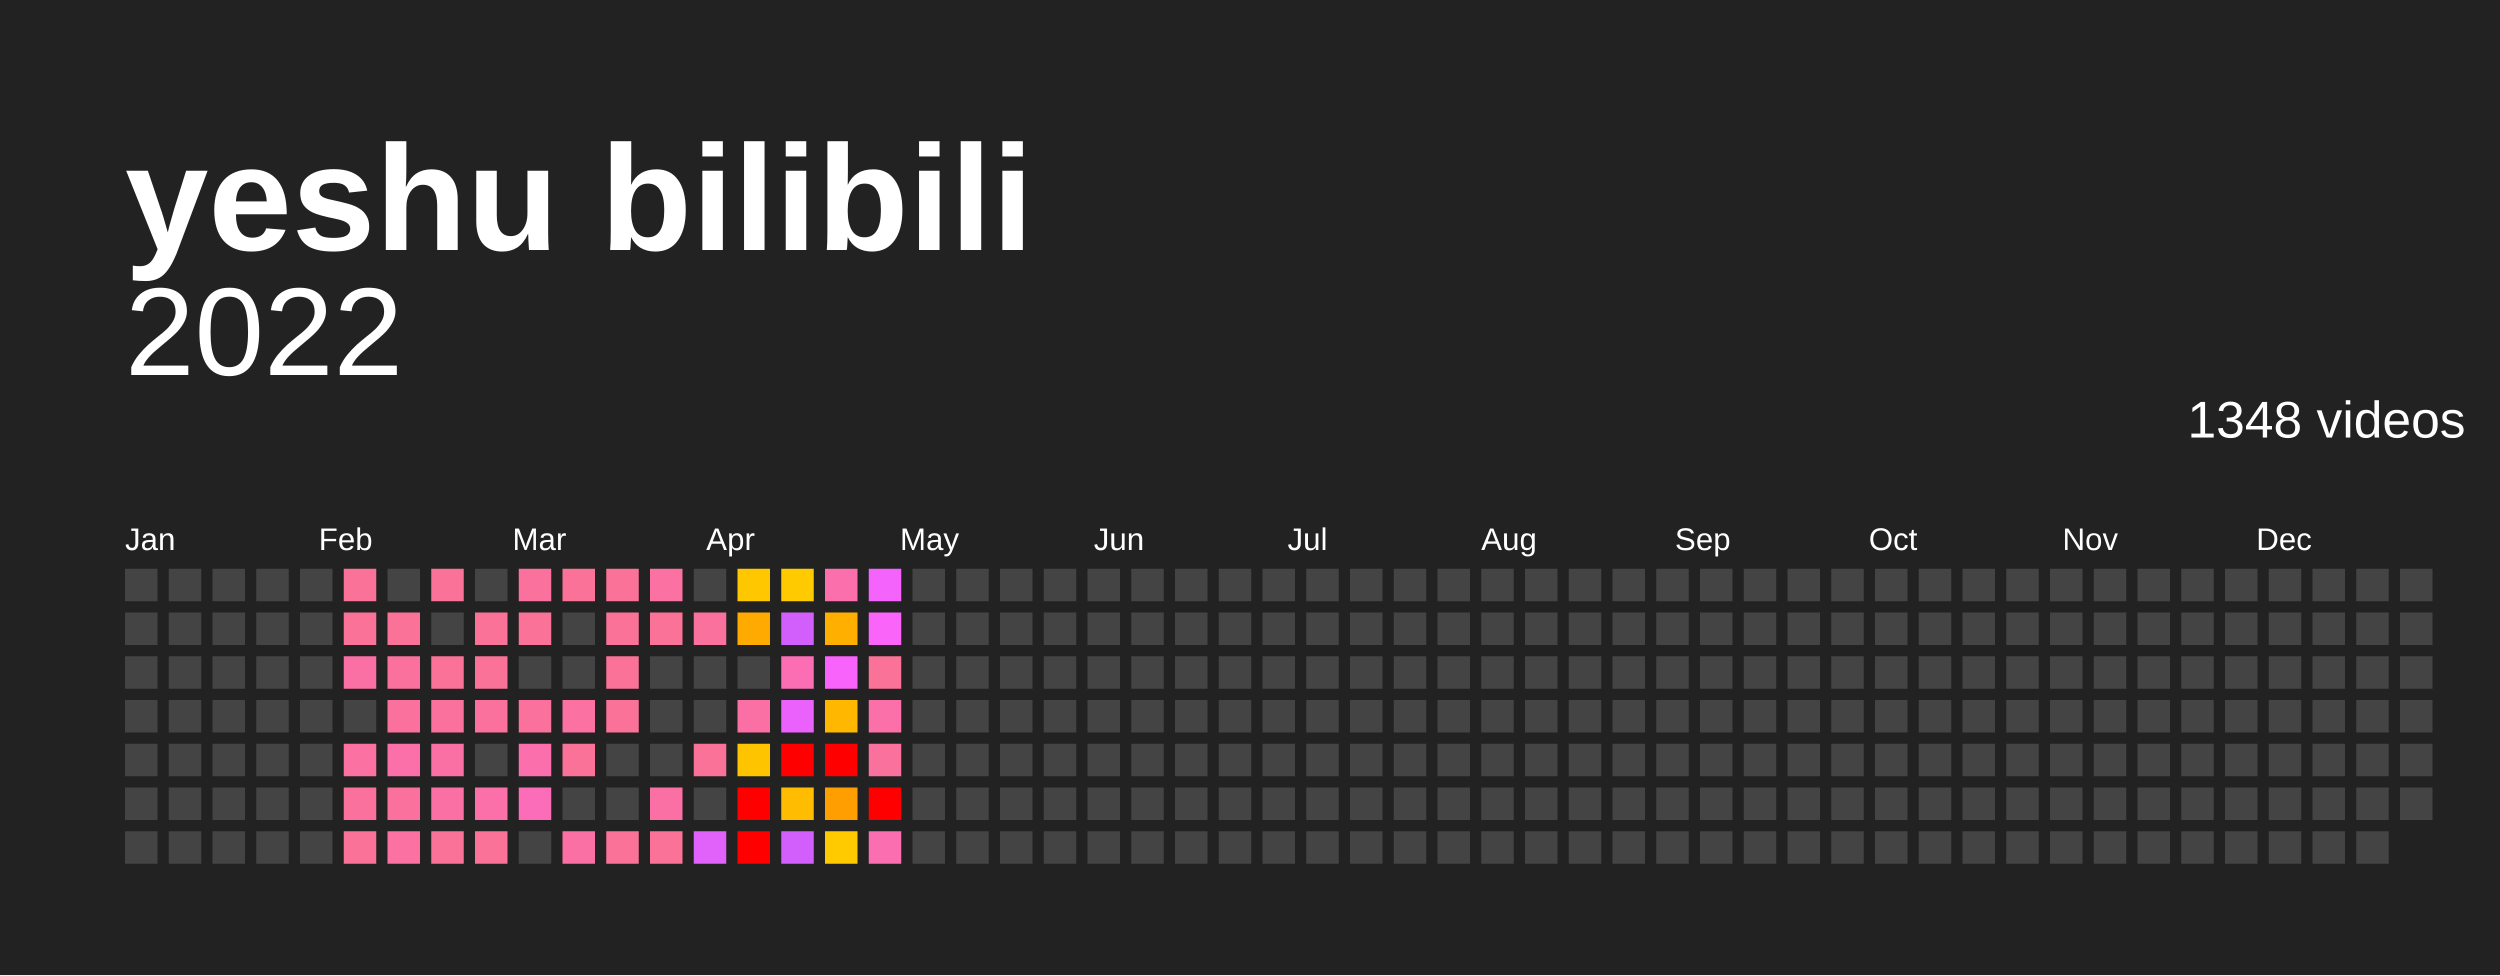
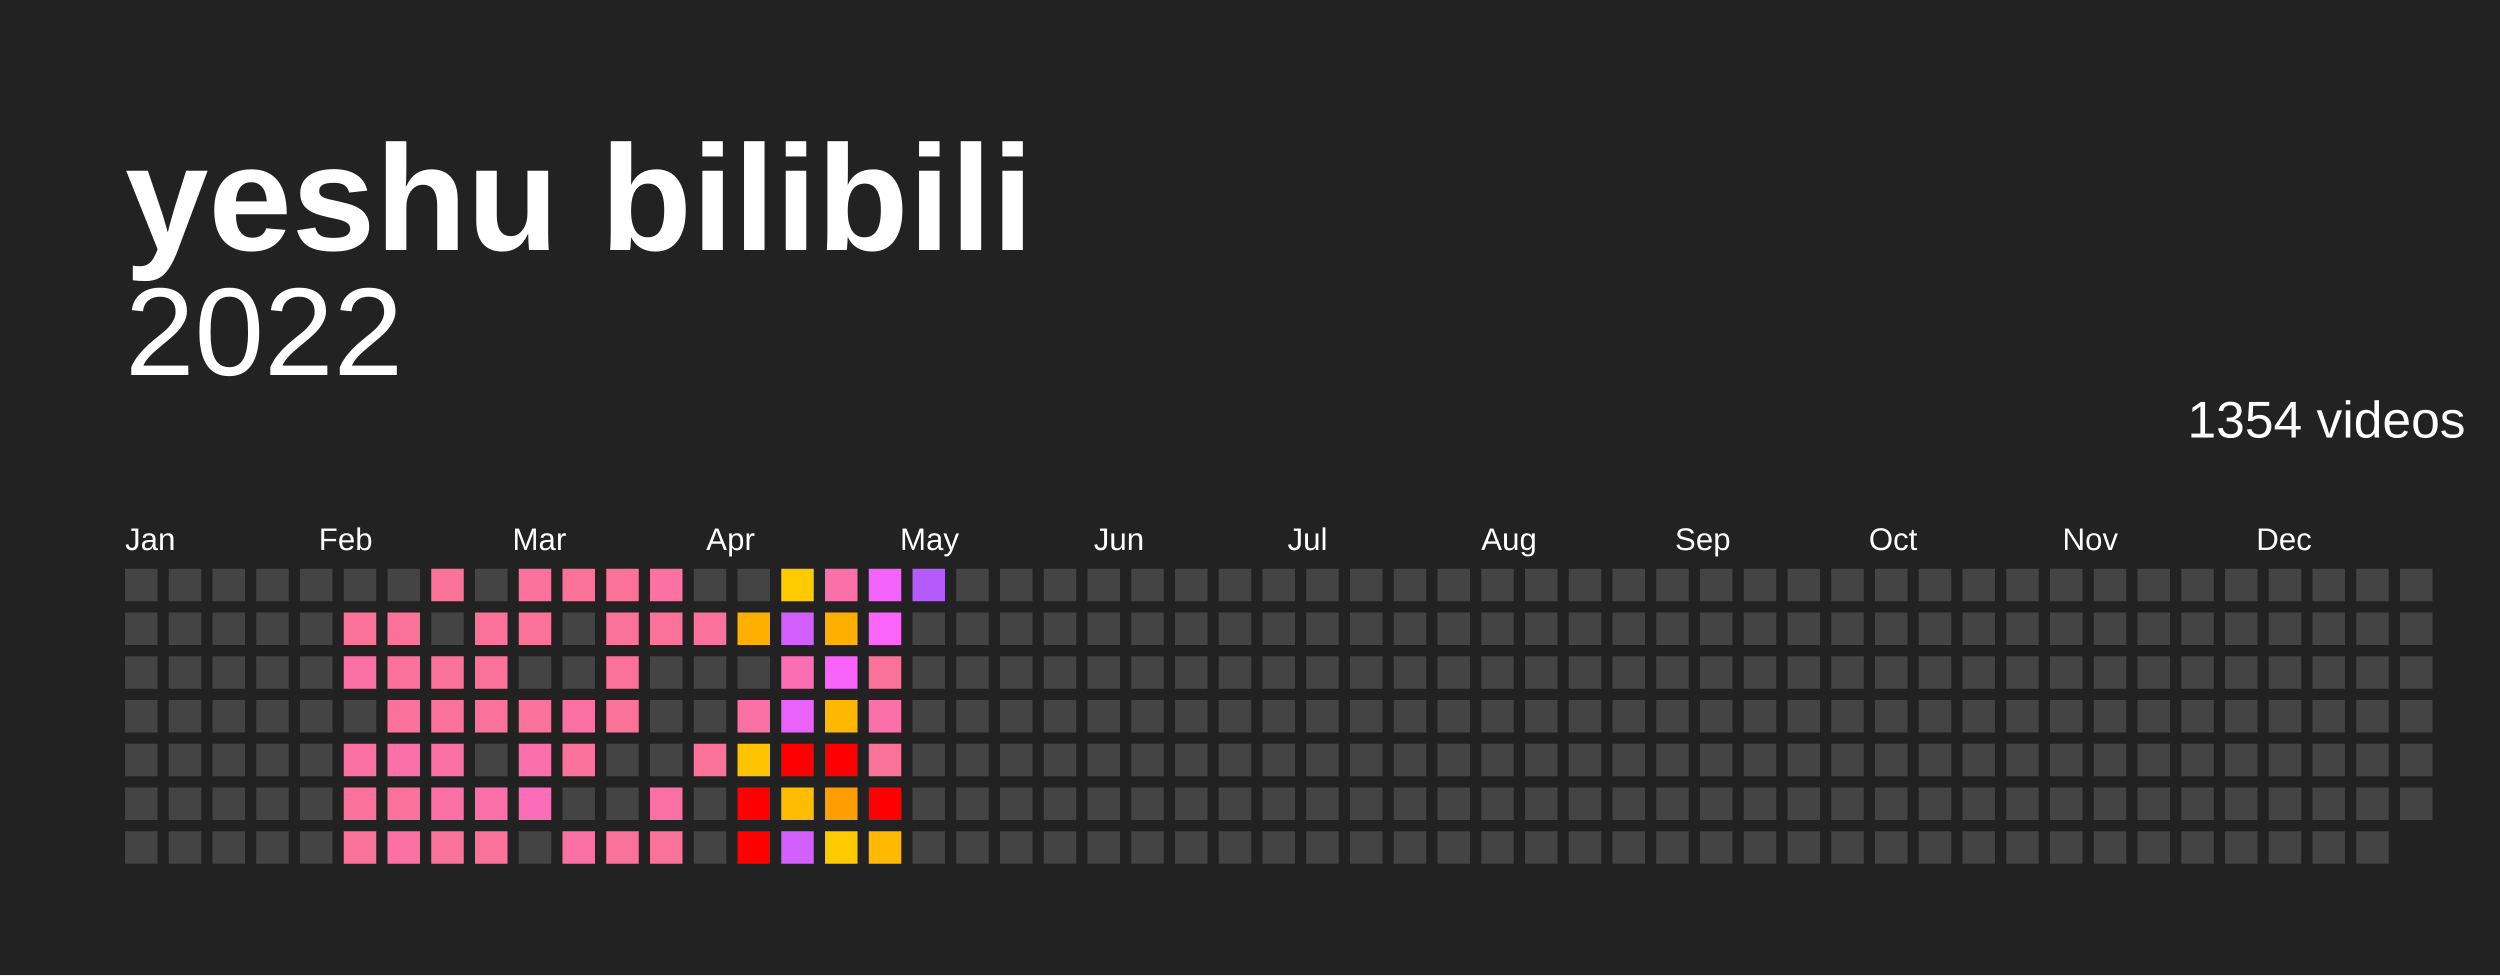
<svg xmlns="http://www.w3.org/2000/svg" baseProfile="full" height="78mm" version="1.1" viewBox="0,0,200,78" width="200mm">
  <defs />
  <rect fill="#222222" height="78" width="200" x="0" y="0" />
  <text fill="#FFFFFF" style="font-size:12px; font-family:Arial; font-weight:bold;" x="10" y="20">yeshu bilibili</text>
  <text alignment-baseline="hanging" fill="#FFFFFF" style="font-size:10.0px; font-family:Arial;" x="10" y="30">2022</text>
-   <text alignment-baseline="hanging" fill="#FFFFFF" style="font-size:4.125px; font-family:Arial;" x="175" y="35">1348 videos</text>
+   <text alignment-baseline="hanging" fill="#FFFFFF" style="font-size:4.125px; font-family:Arial;" x="175" y="35">1354 videos</text>
  <text fill="#FFFFFF" style="font-size:2.5px; font-family:Arial" x="10.0" y="44">Jan</text>
  <text fill="#FFFFFF" style="font-size:2.5px; font-family:Arial" x="25.5" y="44">Feb</text>
  <text fill="#FFFFFF" style="font-size:2.5px; font-family:Arial" x="41.0" y="44">Mar</text>
  <text fill="#FFFFFF" style="font-size:2.5px; font-family:Arial" x="56.5" y="44">Apr</text>
  <text fill="#FFFFFF" style="font-size:2.5px; font-family:Arial" x="72.0" y="44">May</text>
  <text fill="#FFFFFF" style="font-size:2.5px; font-family:Arial" x="87.5" y="44">Jun</text>
  <text fill="#FFFFFF" style="font-size:2.5px; font-family:Arial" x="103.0" y="44">Jul</text>
  <text fill="#FFFFFF" style="font-size:2.5px; font-family:Arial" x="118.5" y="44">Aug</text>
  <text fill="#FFFFFF" style="font-size:2.5px; font-family:Arial" x="134.0" y="44">Sep</text>
  <text fill="#FFFFFF" style="font-size:2.5px; font-family:Arial" x="149.5" y="44">Oct</text>
  <text fill="#FFFFFF" style="font-size:2.5px; font-family:Arial" x="165.0" y="44">Nov</text>
  <text fill="#FFFFFF" style="font-size:2.5px; font-family:Arial" x="180.5" y="44">Dec</text>
  <rect fill="#444444" height="2.6" width="2.6" x="10.0" y="45.5" />
  <rect fill="#444444" height="2.6" width="2.6" x="10.0" y="49.0" />
  <rect fill="#444444" height="2.6" width="2.6" x="10.0" y="52.5" />
  <rect fill="#444444" height="2.6" width="2.6" x="10.0" y="56.0" />
  <rect fill="#444444" height="2.6" width="2.6" x="10.0" y="59.5" />
  <rect fill="#444444" height="2.6" width="2.6" x="10.0" y="63.0" />
  <rect fill="#444444" height="2.6" width="2.6" x="10.0" y="66.5" />
  <rect fill="#444444" height="2.6" width="2.6" x="13.5" y="45.5" />
  <rect fill="#444444" height="2.6" width="2.6" x="13.5" y="49.0" />
  <rect fill="#444444" height="2.6" width="2.6" x="13.5" y="52.5" />
  <rect fill="#444444" height="2.6" width="2.6" x="13.5" y="56.0" />
  <rect fill="#444444" height="2.6" width="2.6" x="13.5" y="59.5" />
  <rect fill="#444444" height="2.6" width="2.6" x="13.5" y="63.0" />
  <rect fill="#444444" height="2.6" width="2.6" x="13.5" y="66.5" />
  <rect fill="#444444" height="2.6" width="2.6" x="17.0" y="45.5" />
  <rect fill="#444444" height="2.6" width="2.6" x="17.0" y="49.0" />
  <rect fill="#444444" height="2.6" width="2.6" x="17.0" y="52.5" />
  <rect fill="#444444" height="2.6" width="2.6" x="17.0" y="56.0" />
  <rect fill="#444444" height="2.6" width="2.6" x="17.0" y="59.5" />
  <rect fill="#444444" height="2.6" width="2.6" x="17.0" y="63.0" />
  <rect fill="#444444" height="2.6" width="2.6" x="17.0" y="66.5" />
  <rect fill="#444444" height="2.6" width="2.6" x="20.5" y="45.5" />
  <rect fill="#444444" height="2.6" width="2.6" x="20.5" y="49.0" />
  <rect fill="#444444" height="2.6" width="2.6" x="20.5" y="52.5" />
  <rect fill="#444444" height="2.6" width="2.6" x="20.5" y="56.0" />
  <rect fill="#444444" height="2.6" width="2.6" x="20.5" y="59.5" />
  <rect fill="#444444" height="2.6" width="2.6" x="20.5" y="63.0" />
  <rect fill="#444444" height="2.6" width="2.6" x="20.5" y="66.5" />
  <rect fill="#444444" height="2.6" width="2.6" x="24.0" y="45.5" />
  <rect fill="#444444" height="2.6" width="2.6" x="24.0" y="49.0" />
  <rect fill="#444444" height="2.6" width="2.6" x="24.0" y="52.5" />
  <rect fill="#444444" height="2.6" width="2.6" x="24.0" y="56.0" />
  <rect fill="#444444" height="2.6" width="2.6" x="24.0" y="59.5" />
  <rect fill="#444444" height="2.6" width="2.6" x="24.0" y="63.0" />
  <rect fill="#444444" height="2.6" width="2.6" x="24.0" y="66.5" />
-   <rect fill="#fb7299" height="2.6" width="2.6" x="27.5" y="45.5" />
+   <rect fill="#444444" height="2.6" width="2.6" x="27.5" y="45.5" />
  <rect fill="#fb7299" height="2.6" width="2.6" x="27.5" y="49.0" />
  <rect fill="#fb70a4" height="2.6" width="2.6" x="27.5" y="52.5" />
  <rect fill="#444444" height="2.6" width="2.6" x="27.5" y="56.0" />
  <rect fill="#fb71a1" height="2.6" width="2.6" x="27.5" y="59.5" />
  <rect fill="#fb719d" height="2.6" width="2.6" x="27.5" y="63.0" />
  <rect fill="#fb7299" height="2.6" width="2.6" x="27.5" y="66.5" />
  <rect fill="#444444" height="2.6" width="2.6" x="31.0" y="45.5" />
  <rect fill="#fb7299" height="2.6" width="2.6" x="31.0" y="49.0" />
  <rect fill="#fb719d" height="2.6" width="2.6" x="31.0" y="52.5" />
  <rect fill="#fb719d" height="2.6" width="2.6" x="31.0" y="56.0" />
  <rect fill="#fb70a8" height="2.6" width="2.6" x="31.0" y="59.5" />
  <rect fill="#fb719d" height="2.6" width="2.6" x="31.0" y="63.0" />
  <rect fill="#fb71a1" height="2.6" width="2.6" x="31.0" y="66.5" />
  <rect fill="#fb7299" height="2.6" width="2.6" x="34.5" y="45.5" />
  <rect fill="#444444" height="2.6" width="2.6" x="34.5" y="49.0" />
  <rect fill="#fb7299" height="2.6" width="2.6" x="34.5" y="52.5" />
  <rect fill="#fb719d" height="2.6" width="2.6" x="34.5" y="56.0" />
  <rect fill="#fb70a4" height="2.6" width="2.6" x="34.5" y="59.5" />
  <rect fill="#fb70a4" height="2.6" width="2.6" x="34.5" y="63.0" />
  <rect fill="#fb7299" height="2.6" width="2.6" x="34.5" y="66.5" />
  <rect fill="#444444" height="2.6" width="2.6" x="38.0" y="45.5" />
  <rect fill="#fb7299" height="2.6" width="2.6" x="38.0" y="49.0" />
  <rect fill="#fb7299" height="2.6" width="2.6" x="38.0" y="52.5" />
  <rect fill="#fb719d" height="2.6" width="2.6" x="38.0" y="56.0" />
  <rect fill="#444444" height="2.6" width="2.6" x="38.0" y="59.5" />
  <rect fill="#fb70a8" height="2.6" width="2.6" x="38.0" y="63.0" />
  <rect fill="#fb7299" height="2.6" width="2.6" x="38.0" y="66.5" />
  <rect fill="#fb719d" height="2.6" width="2.6" x="41.5" y="45.5" />
  <rect fill="#fb7299" height="2.6" width="2.6" x="41.5" y="49.0" />
  <rect fill="#444444" height="2.6" width="2.6" x="41.5" y="52.5" />
  <rect fill="#fb719d" height="2.6" width="2.6" x="41.5" y="56.0" />
  <rect fill="#fb6fac" height="2.6" width="2.6" x="41.5" y="59.5" />
  <rect fill="#fb6db8" height="2.6" width="2.6" x="41.5" y="63.0" />
  <rect fill="#444444" height="2.6" width="2.6" x="41.5" y="66.5" />
  <rect fill="#fb7299" height="2.6" width="2.6" x="45.0" y="45.5" />
  <rect fill="#444444" height="2.6" width="2.6" x="45.0" y="49.0" />
  <rect fill="#444444" height="2.6" width="2.6" x="45.0" y="52.5" />
  <rect fill="#fb71a1" height="2.6" width="2.6" x="45.0" y="56.0" />
-   <rect fill="#fb7299" height="2.6" width="2.6" x="45.0" y="59.5" />
+   <rect fill="#fb719d" height="2.6" width="2.6" x="45.0" y="59.5" />
  <rect fill="#444444" height="2.6" width="2.6" x="45.0" y="63.0" />
  <rect fill="#fb70a4" height="2.6" width="2.6" x="45.0" y="66.5" />
  <rect fill="#fb7299" height="2.6" width="2.6" x="48.5" y="45.5" />
  <rect fill="#fb7299" height="2.6" width="2.6" x="48.5" y="49.0" />
  <rect fill="#fb7299" height="2.6" width="2.6" x="48.5" y="52.5" />
  <rect fill="#fb7299" height="2.6" width="2.6" x="48.5" y="56.0" />
  <rect fill="#444444" height="2.6" width="2.6" x="48.5" y="59.5" />
  <rect fill="#444444" height="2.6" width="2.6" x="48.5" y="63.0" />
  <rect fill="#fb7299" height="2.6" width="2.6" x="48.5" y="66.5" />
  <rect fill="#fb71a1" height="2.6" width="2.6" x="52.0" y="45.5" />
  <rect fill="#fb7299" height="2.6" width="2.6" x="52.0" y="49.0" />
  <rect fill="#444444" height="2.6" width="2.6" x="52.0" y="52.5" />
  <rect fill="#444444" height="2.6" width="2.6" x="52.0" y="56.0" />
  <rect fill="#444444" height="2.6" width="2.6" x="52.0" y="59.5" />
  <rect fill="#fb70a4" height="2.6" width="2.6" x="52.0" y="63.0" />
  <rect fill="#fb7299" height="2.6" width="2.6" x="52.0" y="66.5" />
  <rect fill="#444444" height="2.6" width="2.6" x="55.5" y="45.5" />
  <rect fill="#fb719d" height="2.6" width="2.6" x="55.5" y="49.0" />
  <rect fill="#444444" height="2.6" width="2.6" x="55.5" y="52.5" />
  <rect fill="#444444" height="2.6" width="2.6" x="55.5" y="56.0" />
  <rect fill="#fb7299" height="2.6" width="2.6" x="55.5" y="59.5" />
  <rect fill="#444444" height="2.6" width="2.6" x="55.5" y="63.0" />
-   <rect fill="#e161fb" height="2.6" width="2.6" x="55.5" y="66.5" />
-   <rect fill="#ffc700" height="2.6" width="2.6" x="59.0" y="45.5" />
-   <rect fill="#ffaa00" height="2.6" width="2.6" x="59.0" y="49.0" />
+   <rect fill="#444444" height="2.6" width="2.6" x="55.5" y="66.5" />
+   <rect fill="#444444" height="2.6" width="2.6" x="59.0" y="45.5" />
+   <rect fill="#ffaf00" height="2.6" width="2.6" x="59.0" y="49.0" />
  <rect fill="#444444" height="2.6" width="2.6" x="59.0" y="52.5" />
  <rect fill="#fb70a4" height="2.6" width="2.6" x="59.0" y="56.0" />
  <rect fill="#ffc400" height="2.6" width="2.6" x="59.0" y="59.5" />
  <rect fill="red" height="2.6" width="2.6" x="59.0" y="63.0" />
  <rect fill="red" height="2.6" width="2.6" x="59.0" y="66.5" />
  <rect fill="#ffca00" height="2.6" width="2.6" x="62.5" y="45.5" />
  <rect fill="#d25ffb" height="2.6" width="2.6" x="62.5" y="49.0" />
  <rect fill="#fb6eb4" height="2.6" width="2.6" x="62.5" y="52.5" />
  <rect fill="#ea62fb" height="2.6" width="2.6" x="62.5" y="56.0" />
  <rect fill="red" height="2.6" width="2.6" x="62.5" y="59.5" />
  <rect fill="#ffbc00" height="2.6" width="2.6" x="62.5" y="63.0" />
  <rect fill="#d25ffb" height="2.6" width="2.6" x="62.5" y="66.5" />
-   <rect fill="#fb6fac" height="2.6" width="2.6" x="66.0" y="45.5" />
+   <rect fill="#fb70a8" height="2.6" width="2.6" x="66.0" y="45.5" />
  <rect fill="#ffaf00" height="2.6" width="2.6" x="66.0" y="49.0" />
  <rect fill="#f864fb" height="2.6" width="2.6" x="66.0" y="52.5" />
  <rect fill="#ffb700" height="2.6" width="2.6" x="66.0" y="56.0" />
  <rect fill="red" height="2.6" width="2.6" x="66.0" y="59.5" />
  <rect fill="#ff9e00" height="2.6" width="2.6" x="66.0" y="63.0" />
  <rect fill="#ffca00" height="2.6" width="2.6" x="66.0" y="66.5" />
  <rect fill="#f463fb" height="2.6" width="2.6" x="69.5" y="45.5" />
  <rect fill="#fb64f9" height="2.6" width="2.6" x="69.5" y="49.0" />
  <rect fill="#fb7299" height="2.6" width="2.6" x="69.5" y="52.5" />
  <rect fill="#fb70a8" height="2.6" width="2.6" x="69.5" y="56.0" />
-   <rect fill="#fb719d" height="2.6" width="2.6" x="69.5" y="59.5" />
+   <rect fill="#fb7299" height="2.6" width="2.6" x="69.5" y="59.5" />
  <rect fill="red" height="2.6" width="2.6" x="69.5" y="63.0" />
-   <rect fill="#fb6eb0" height="2.6" width="2.6" x="69.5" y="66.5" />
-   <rect fill="#444444" height="2.6" width="2.6" x="73.0" y="45.5" />
+   <rect fill="#ffb900" height="2.6" width="2.6" x="69.5" y="66.5" />
+   <rect fill="#b45bfb" height="2.6" width="2.6" x="73.0" y="45.5" />
  <rect fill="#444444" height="2.6" width="2.6" x="73.0" y="49.0" />
  <rect fill="#444444" height="2.6" width="2.6" x="73.0" y="52.5" />
  <rect fill="#444444" height="2.6" width="2.6" x="73.0" y="56.0" />
  <rect fill="#444444" height="2.6" width="2.6" x="73.0" y="59.5" />
  <rect fill="#444444" height="2.6" width="2.6" x="73.0" y="63.0" />
  <rect fill="#444444" height="2.6" width="2.6" x="73.0" y="66.5" />
  <rect fill="#444444" height="2.6" width="2.6" x="76.5" y="45.5" />
  <rect fill="#444444" height="2.6" width="2.6" x="76.5" y="49.0" />
  <rect fill="#444444" height="2.6" width="2.6" x="76.5" y="52.5" />
  <rect fill="#444444" height="2.6" width="2.6" x="76.5" y="56.0" />
  <rect fill="#444444" height="2.6" width="2.6" x="76.5" y="59.5" />
  <rect fill="#444444" height="2.6" width="2.6" x="76.5" y="63.0" />
  <rect fill="#444444" height="2.6" width="2.6" x="76.5" y="66.5" />
  <rect fill="#444444" height="2.6" width="2.6" x="80.0" y="45.5" />
  <rect fill="#444444" height="2.6" width="2.6" x="80.0" y="49.0" />
  <rect fill="#444444" height="2.6" width="2.6" x="80.0" y="52.5" />
  <rect fill="#444444" height="2.6" width="2.6" x="80.0" y="56.0" />
  <rect fill="#444444" height="2.6" width="2.6" x="80.0" y="59.5" />
  <rect fill="#444444" height="2.6" width="2.6" x="80.0" y="63.0" />
  <rect fill="#444444" height="2.6" width="2.6" x="80.0" y="66.5" />
  <rect fill="#444444" height="2.6" width="2.6" x="83.5" y="45.5" />
  <rect fill="#444444" height="2.6" width="2.6" x="83.5" y="49.0" />
  <rect fill="#444444" height="2.6" width="2.6" x="83.5" y="52.5" />
  <rect fill="#444444" height="2.6" width="2.6" x="83.5" y="56.0" />
  <rect fill="#444444" height="2.6" width="2.6" x="83.5" y="59.5" />
  <rect fill="#444444" height="2.6" width="2.6" x="83.5" y="63.0" />
  <rect fill="#444444" height="2.6" width="2.6" x="83.5" y="66.5" />
  <rect fill="#444444" height="2.6" width="2.6" x="87.0" y="45.5" />
  <rect fill="#444444" height="2.6" width="2.6" x="87.0" y="49.0" />
  <rect fill="#444444" height="2.6" width="2.6" x="87.0" y="52.5" />
  <rect fill="#444444" height="2.6" width="2.6" x="87.0" y="56.0" />
  <rect fill="#444444" height="2.6" width="2.6" x="87.0" y="59.5" />
  <rect fill="#444444" height="2.6" width="2.6" x="87.0" y="63.0" />
  <rect fill="#444444" height="2.6" width="2.6" x="87.0" y="66.5" />
  <rect fill="#444444" height="2.6" width="2.6" x="90.5" y="45.5" />
  <rect fill="#444444" height="2.6" width="2.6" x="90.5" y="49.0" />
  <rect fill="#444444" height="2.6" width="2.6" x="90.5" y="52.5" />
  <rect fill="#444444" height="2.6" width="2.6" x="90.5" y="56.0" />
  <rect fill="#444444" height="2.6" width="2.6" x="90.5" y="59.5" />
  <rect fill="#444444" height="2.6" width="2.6" x="90.5" y="63.0" />
  <rect fill="#444444" height="2.6" width="2.6" x="90.5" y="66.5" />
  <rect fill="#444444" height="2.6" width="2.6" x="94.0" y="45.5" />
  <rect fill="#444444" height="2.6" width="2.6" x="94.0" y="49.0" />
  <rect fill="#444444" height="2.6" width="2.6" x="94.0" y="52.5" />
  <rect fill="#444444" height="2.6" width="2.6" x="94.0" y="56.0" />
  <rect fill="#444444" height="2.6" width="2.6" x="94.0" y="59.5" />
  <rect fill="#444444" height="2.6" width="2.6" x="94.0" y="63.0" />
  <rect fill="#444444" height="2.6" width="2.6" x="94.0" y="66.5" />
  <rect fill="#444444" height="2.6" width="2.6" x="97.5" y="45.5" />
  <rect fill="#444444" height="2.6" width="2.6" x="97.5" y="49.0" />
  <rect fill="#444444" height="2.6" width="2.6" x="97.5" y="52.5" />
  <rect fill="#444444" height="2.6" width="2.6" x="97.5" y="56.0" />
  <rect fill="#444444" height="2.6" width="2.6" x="97.5" y="59.5" />
  <rect fill="#444444" height="2.6" width="2.6" x="97.5" y="63.0" />
  <rect fill="#444444" height="2.6" width="2.6" x="97.5" y="66.5" />
  <rect fill="#444444" height="2.6" width="2.6" x="101.0" y="45.5" />
  <rect fill="#444444" height="2.6" width="2.6" x="101.0" y="49.0" />
  <rect fill="#444444" height="2.6" width="2.6" x="101.0" y="52.5" />
  <rect fill="#444444" height="2.6" width="2.6" x="101.0" y="56.0" />
  <rect fill="#444444" height="2.6" width="2.6" x="101.0" y="59.5" />
  <rect fill="#444444" height="2.6" width="2.6" x="101.0" y="63.0" />
  <rect fill="#444444" height="2.6" width="2.6" x="101.0" y="66.5" />
  <rect fill="#444444" height="2.6" width="2.6" x="104.5" y="45.5" />
  <rect fill="#444444" height="2.6" width="2.6" x="104.5" y="49.0" />
  <rect fill="#444444" height="2.6" width="2.6" x="104.5" y="52.5" />
  <rect fill="#444444" height="2.6" width="2.6" x="104.5" y="56.0" />
  <rect fill="#444444" height="2.6" width="2.6" x="104.5" y="59.5" />
  <rect fill="#444444" height="2.6" width="2.6" x="104.5" y="63.0" />
  <rect fill="#444444" height="2.6" width="2.6" x="104.5" y="66.5" />
  <rect fill="#444444" height="2.6" width="2.6" x="108.0" y="45.5" />
  <rect fill="#444444" height="2.6" width="2.6" x="108.0" y="49.0" />
  <rect fill="#444444" height="2.6" width="2.6" x="108.0" y="52.5" />
  <rect fill="#444444" height="2.6" width="2.6" x="108.0" y="56.0" />
  <rect fill="#444444" height="2.6" width="2.6" x="108.0" y="59.5" />
  <rect fill="#444444" height="2.6" width="2.6" x="108.0" y="63.0" />
  <rect fill="#444444" height="2.6" width="2.6" x="108.0" y="66.5" />
  <rect fill="#444444" height="2.6" width="2.6" x="111.5" y="45.5" />
  <rect fill="#444444" height="2.6" width="2.6" x="111.5" y="49.0" />
  <rect fill="#444444" height="2.6" width="2.6" x="111.5" y="52.5" />
  <rect fill="#444444" height="2.6" width="2.6" x="111.5" y="56.0" />
  <rect fill="#444444" height="2.6" width="2.6" x="111.5" y="59.5" />
  <rect fill="#444444" height="2.6" width="2.6" x="111.5" y="63.0" />
  <rect fill="#444444" height="2.6" width="2.6" x="111.5" y="66.5" />
  <rect fill="#444444" height="2.6" width="2.6" x="115.0" y="45.5" />
  <rect fill="#444444" height="2.6" width="2.6" x="115.0" y="49.0" />
  <rect fill="#444444" height="2.6" width="2.6" x="115.0" y="52.5" />
  <rect fill="#444444" height="2.6" width="2.6" x="115.0" y="56.0" />
  <rect fill="#444444" height="2.6" width="2.6" x="115.0" y="59.5" />
  <rect fill="#444444" height="2.6" width="2.6" x="115.0" y="63.0" />
  <rect fill="#444444" height="2.6" width="2.6" x="115.0" y="66.5" />
  <rect fill="#444444" height="2.6" width="2.6" x="118.5" y="45.5" />
  <rect fill="#444444" height="2.6" width="2.6" x="118.5" y="49.0" />
  <rect fill="#444444" height="2.6" width="2.6" x="118.5" y="52.5" />
  <rect fill="#444444" height="2.6" width="2.6" x="118.5" y="56.0" />
  <rect fill="#444444" height="2.6" width="2.6" x="118.5" y="59.5" />
  <rect fill="#444444" height="2.6" width="2.6" x="118.5" y="63.0" />
  <rect fill="#444444" height="2.6" width="2.6" x="118.5" y="66.5" />
  <rect fill="#444444" height="2.6" width="2.6" x="122.0" y="45.5" />
  <rect fill="#444444" height="2.6" width="2.6" x="122.0" y="49.0" />
  <rect fill="#444444" height="2.6" width="2.6" x="122.0" y="52.5" />
  <rect fill="#444444" height="2.6" width="2.6" x="122.0" y="56.0" />
  <rect fill="#444444" height="2.6" width="2.6" x="122.0" y="59.5" />
  <rect fill="#444444" height="2.6" width="2.6" x="122.0" y="63.0" />
  <rect fill="#444444" height="2.6" width="2.6" x="122.0" y="66.5" />
  <rect fill="#444444" height="2.6" width="2.6" x="125.5" y="45.5" />
  <rect fill="#444444" height="2.6" width="2.6" x="125.5" y="49.0" />
  <rect fill="#444444" height="2.6" width="2.6" x="125.5" y="52.5" />
  <rect fill="#444444" height="2.6" width="2.6" x="125.5" y="56.0" />
  <rect fill="#444444" height="2.6" width="2.6" x="125.5" y="59.5" />
  <rect fill="#444444" height="2.6" width="2.6" x="125.5" y="63.0" />
  <rect fill="#444444" height="2.6" width="2.6" x="125.5" y="66.5" />
  <rect fill="#444444" height="2.6" width="2.6" x="129.0" y="45.5" />
  <rect fill="#444444" height="2.6" width="2.6" x="129.0" y="49.0" />
  <rect fill="#444444" height="2.6" width="2.6" x="129.0" y="52.5" />
  <rect fill="#444444" height="2.6" width="2.6" x="129.0" y="56.0" />
  <rect fill="#444444" height="2.6" width="2.6" x="129.0" y="59.5" />
  <rect fill="#444444" height="2.6" width="2.6" x="129.0" y="63.0" />
  <rect fill="#444444" height="2.6" width="2.6" x="129.0" y="66.5" />
  <rect fill="#444444" height="2.6" width="2.6" x="132.5" y="45.5" />
  <rect fill="#444444" height="2.6" width="2.6" x="132.5" y="49.0" />
  <rect fill="#444444" height="2.6" width="2.6" x="132.5" y="52.5" />
  <rect fill="#444444" height="2.6" width="2.6" x="132.5" y="56.0" />
  <rect fill="#444444" height="2.6" width="2.6" x="132.5" y="59.5" />
  <rect fill="#444444" height="2.6" width="2.6" x="132.5" y="63.0" />
  <rect fill="#444444" height="2.6" width="2.6" x="132.5" y="66.5" />
  <rect fill="#444444" height="2.6" width="2.6" x="136.0" y="45.5" />
  <rect fill="#444444" height="2.6" width="2.6" x="136.0" y="49.0" />
  <rect fill="#444444" height="2.6" width="2.6" x="136.0" y="52.5" />
  <rect fill="#444444" height="2.6" width="2.6" x="136.0" y="56.0" />
  <rect fill="#444444" height="2.6" width="2.6" x="136.0" y="59.5" />
  <rect fill="#444444" height="2.6" width="2.6" x="136.0" y="63.0" />
  <rect fill="#444444" height="2.6" width="2.6" x="136.0" y="66.5" />
  <rect fill="#444444" height="2.6" width="2.6" x="139.5" y="45.5" />
  <rect fill="#444444" height="2.6" width="2.6" x="139.5" y="49.0" />
  <rect fill="#444444" height="2.6" width="2.6" x="139.5" y="52.5" />
  <rect fill="#444444" height="2.6" width="2.6" x="139.5" y="56.0" />
  <rect fill="#444444" height="2.6" width="2.6" x="139.5" y="59.5" />
  <rect fill="#444444" height="2.6" width="2.6" x="139.5" y="63.0" />
  <rect fill="#444444" height="2.6" width="2.6" x="139.5" y="66.5" />
  <rect fill="#444444" height="2.6" width="2.6" x="143.0" y="45.5" />
  <rect fill="#444444" height="2.6" width="2.6" x="143.0" y="49.0" />
  <rect fill="#444444" height="2.6" width="2.6" x="143.0" y="52.5" />
  <rect fill="#444444" height="2.6" width="2.6" x="143.0" y="56.0" />
  <rect fill="#444444" height="2.6" width="2.6" x="143.0" y="59.5" />
  <rect fill="#444444" height="2.6" width="2.6" x="143.0" y="63.0" />
  <rect fill="#444444" height="2.6" width="2.6" x="143.0" y="66.5" />
  <rect fill="#444444" height="2.6" width="2.6" x="146.5" y="45.5" />
  <rect fill="#444444" height="2.6" width="2.6" x="146.5" y="49.0" />
  <rect fill="#444444" height="2.6" width="2.6" x="146.5" y="52.5" />
  <rect fill="#444444" height="2.6" width="2.6" x="146.5" y="56.0" />
  <rect fill="#444444" height="2.6" width="2.6" x="146.5" y="59.5" />
  <rect fill="#444444" height="2.6" width="2.6" x="146.5" y="63.0" />
  <rect fill="#444444" height="2.6" width="2.6" x="146.5" y="66.5" />
  <rect fill="#444444" height="2.6" width="2.6" x="150.0" y="45.5" />
  <rect fill="#444444" height="2.6" width="2.6" x="150.0" y="49.0" />
  <rect fill="#444444" height="2.6" width="2.6" x="150.0" y="52.5" />
  <rect fill="#444444" height="2.6" width="2.6" x="150.0" y="56.0" />
  <rect fill="#444444" height="2.6" width="2.6" x="150.0" y="59.5" />
  <rect fill="#444444" height="2.6" width="2.6" x="150.0" y="63.0" />
  <rect fill="#444444" height="2.6" width="2.6" x="150.0" y="66.5" />
  <rect fill="#444444" height="2.6" width="2.6" x="153.5" y="45.5" />
  <rect fill="#444444" height="2.6" width="2.6" x="153.5" y="49.0" />
  <rect fill="#444444" height="2.6" width="2.6" x="153.5" y="52.5" />
  <rect fill="#444444" height="2.6" width="2.6" x="153.5" y="56.0" />
  <rect fill="#444444" height="2.6" width="2.6" x="153.5" y="59.5" />
  <rect fill="#444444" height="2.6" width="2.6" x="153.5" y="63.0" />
  <rect fill="#444444" height="2.6" width="2.6" x="153.5" y="66.5" />
  <rect fill="#444444" height="2.6" width="2.6" x="157.0" y="45.5" />
  <rect fill="#444444" height="2.6" width="2.6" x="157.0" y="49.0" />
  <rect fill="#444444" height="2.6" width="2.6" x="157.0" y="52.5" />
  <rect fill="#444444" height="2.6" width="2.6" x="157.0" y="56.0" />
  <rect fill="#444444" height="2.6" width="2.6" x="157.0" y="59.5" />
  <rect fill="#444444" height="2.6" width="2.6" x="157.0" y="63.0" />
  <rect fill="#444444" height="2.6" width="2.6" x="157.0" y="66.5" />
  <rect fill="#444444" height="2.6" width="2.6" x="160.5" y="45.5" />
  <rect fill="#444444" height="2.6" width="2.6" x="160.5" y="49.0" />
  <rect fill="#444444" height="2.6" width="2.6" x="160.5" y="52.5" />
  <rect fill="#444444" height="2.6" width="2.6" x="160.5" y="56.0" />
  <rect fill="#444444" height="2.6" width="2.6" x="160.5" y="59.5" />
  <rect fill="#444444" height="2.6" width="2.6" x="160.5" y="63.0" />
  <rect fill="#444444" height="2.6" width="2.6" x="160.5" y="66.5" />
  <rect fill="#444444" height="2.6" width="2.6" x="164.0" y="45.5" />
  <rect fill="#444444" height="2.6" width="2.6" x="164.0" y="49.0" />
  <rect fill="#444444" height="2.6" width="2.6" x="164.0" y="52.5" />
  <rect fill="#444444" height="2.6" width="2.6" x="164.0" y="56.0" />
  <rect fill="#444444" height="2.6" width="2.6" x="164.0" y="59.5" />
  <rect fill="#444444" height="2.6" width="2.6" x="164.0" y="63.0" />
  <rect fill="#444444" height="2.6" width="2.6" x="164.0" y="66.5" />
  <rect fill="#444444" height="2.6" width="2.6" x="167.5" y="45.5" />
  <rect fill="#444444" height="2.6" width="2.6" x="167.5" y="49.0" />
  <rect fill="#444444" height="2.6" width="2.6" x="167.5" y="52.5" />
  <rect fill="#444444" height="2.6" width="2.6" x="167.5" y="56.0" />
  <rect fill="#444444" height="2.6" width="2.6" x="167.5" y="59.5" />
  <rect fill="#444444" height="2.6" width="2.6" x="167.5" y="63.0" />
  <rect fill="#444444" height="2.6" width="2.6" x="167.5" y="66.5" />
  <rect fill="#444444" height="2.6" width="2.6" x="171.0" y="45.5" />
  <rect fill="#444444" height="2.6" width="2.6" x="171.0" y="49.0" />
  <rect fill="#444444" height="2.6" width="2.6" x="171.0" y="52.5" />
  <rect fill="#444444" height="2.6" width="2.6" x="171.0" y="56.0" />
  <rect fill="#444444" height="2.6" width="2.6" x="171.0" y="59.5" />
  <rect fill="#444444" height="2.6" width="2.6" x="171.0" y="63.0" />
  <rect fill="#444444" height="2.6" width="2.6" x="171.0" y="66.5" />
  <rect fill="#444444" height="2.6" width="2.6" x="174.5" y="45.5" />
  <rect fill="#444444" height="2.6" width="2.6" x="174.5" y="49.0" />
  <rect fill="#444444" height="2.6" width="2.6" x="174.5" y="52.5" />
  <rect fill="#444444" height="2.6" width="2.6" x="174.5" y="56.0" />
  <rect fill="#444444" height="2.6" width="2.6" x="174.5" y="59.5" />
  <rect fill="#444444" height="2.6" width="2.6" x="174.5" y="63.0" />
  <rect fill="#444444" height="2.6" width="2.6" x="174.5" y="66.5" />
  <rect fill="#444444" height="2.6" width="2.6" x="178.0" y="45.5" />
  <rect fill="#444444" height="2.6" width="2.6" x="178.0" y="49.0" />
  <rect fill="#444444" height="2.6" width="2.6" x="178.0" y="52.5" />
  <rect fill="#444444" height="2.6" width="2.6" x="178.0" y="56.0" />
  <rect fill="#444444" height="2.6" width="2.6" x="178.0" y="59.5" />
  <rect fill="#444444" height="2.6" width="2.6" x="178.0" y="63.0" />
  <rect fill="#444444" height="2.6" width="2.6" x="178.0" y="66.5" />
  <rect fill="#444444" height="2.6" width="2.6" x="181.5" y="45.5" />
  <rect fill="#444444" height="2.6" width="2.6" x="181.5" y="49.0" />
  <rect fill="#444444" height="2.6" width="2.6" x="181.5" y="52.5" />
  <rect fill="#444444" height="2.6" width="2.6" x="181.5" y="56.0" />
  <rect fill="#444444" height="2.6" width="2.6" x="181.5" y="59.5" />
  <rect fill="#444444" height="2.6" width="2.6" x="181.5" y="63.0" />
  <rect fill="#444444" height="2.6" width="2.6" x="181.5" y="66.5" />
  <rect fill="#444444" height="2.6" width="2.6" x="185.0" y="45.5" />
  <rect fill="#444444" height="2.6" width="2.6" x="185.0" y="49.0" />
  <rect fill="#444444" height="2.6" width="2.6" x="185.0" y="52.5" />
  <rect fill="#444444" height="2.6" width="2.6" x="185.0" y="56.0" />
  <rect fill="#444444" height="2.6" width="2.6" x="185.0" y="59.5" />
  <rect fill="#444444" height="2.6" width="2.6" x="185.0" y="63.0" />
  <rect fill="#444444" height="2.6" width="2.6" x="185.0" y="66.5" />
  <rect fill="#444444" height="2.6" width="2.6" x="188.5" y="45.5" />
  <rect fill="#444444" height="2.6" width="2.6" x="188.5" y="49.0" />
  <rect fill="#444444" height="2.6" width="2.6" x="188.5" y="52.5" />
  <rect fill="#444444" height="2.6" width="2.6" x="188.5" y="56.0" />
  <rect fill="#444444" height="2.6" width="2.6" x="188.5" y="59.5" />
  <rect fill="#444444" height="2.6" width="2.6" x="188.5" y="63.0" />
  <rect fill="#444444" height="2.6" width="2.6" x="188.5" y="66.5" />
  <rect fill="#444444" height="2.6" width="2.6" x="192.0" y="45.5" />
  <rect fill="#444444" height="2.6" width="2.6" x="192.0" y="49.0" />
  <rect fill="#444444" height="2.6" width="2.6" x="192.0" y="52.5" />
  <rect fill="#444444" height="2.6" width="2.6" x="192.0" y="56.0" />
  <rect fill="#444444" height="2.6" width="2.6" x="192.0" y="59.5" />
  <rect fill="#444444" height="2.6" width="2.6" x="192.0" y="63.0" />
</svg>
